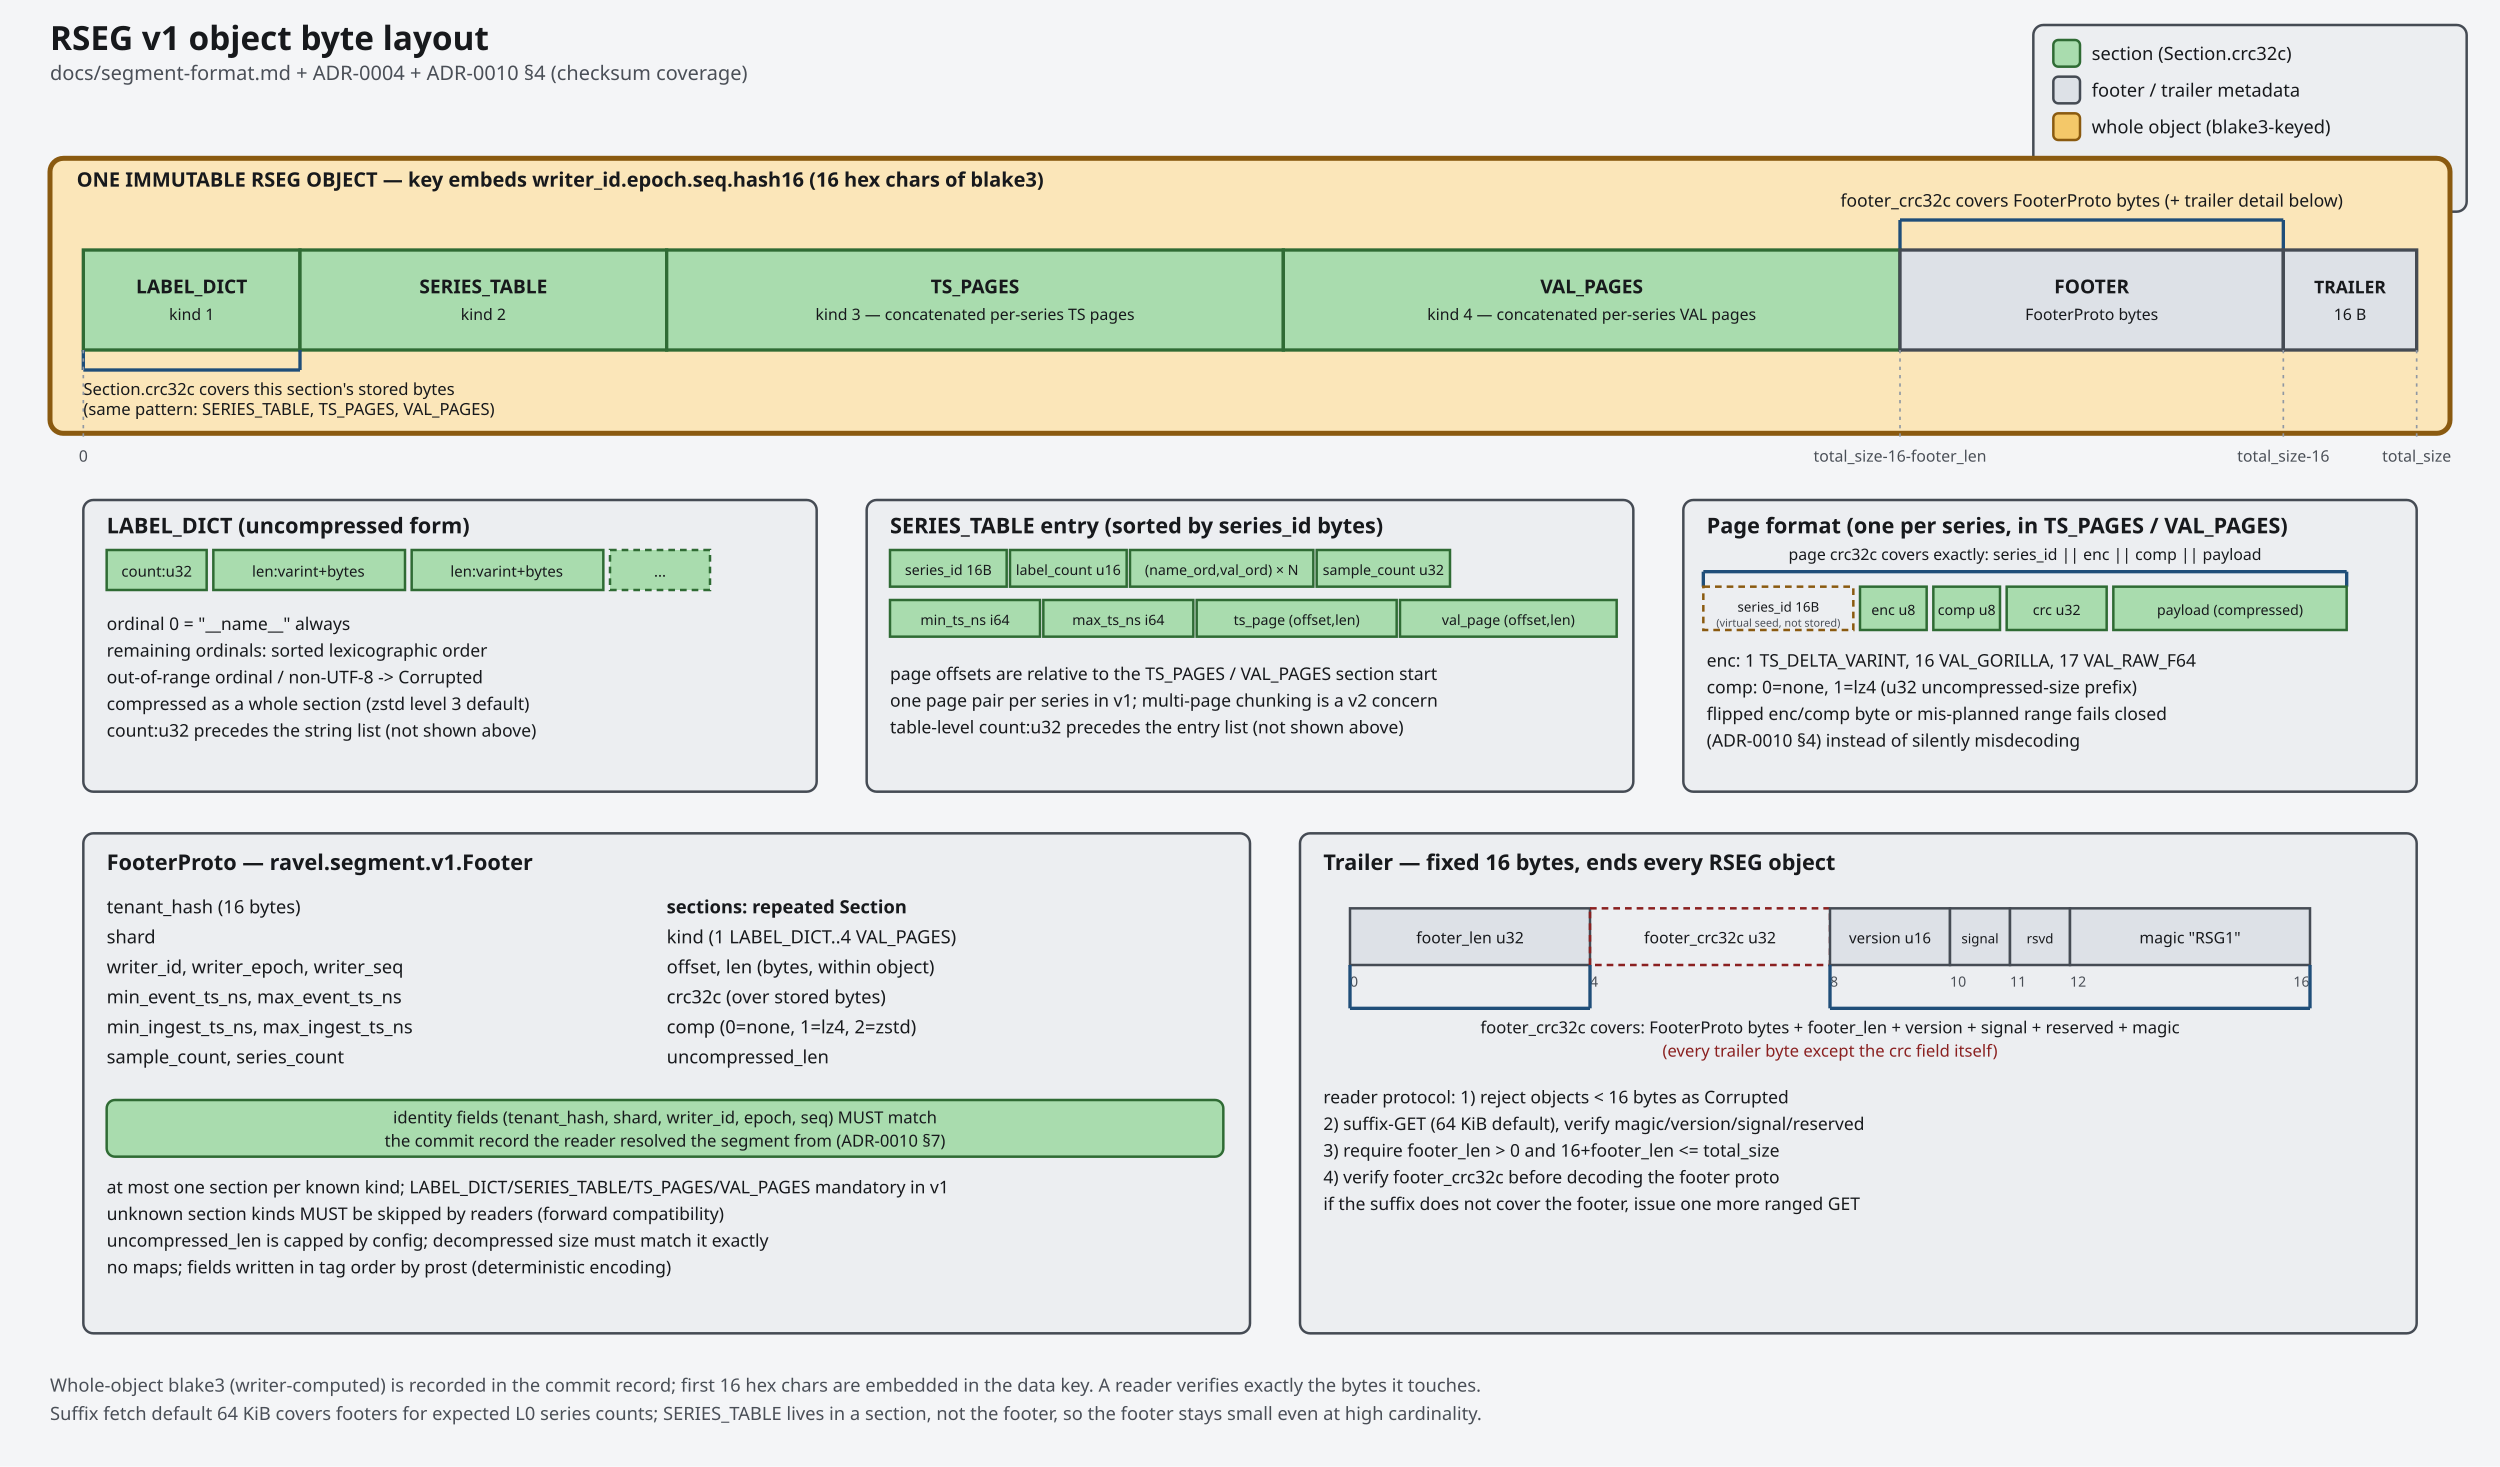
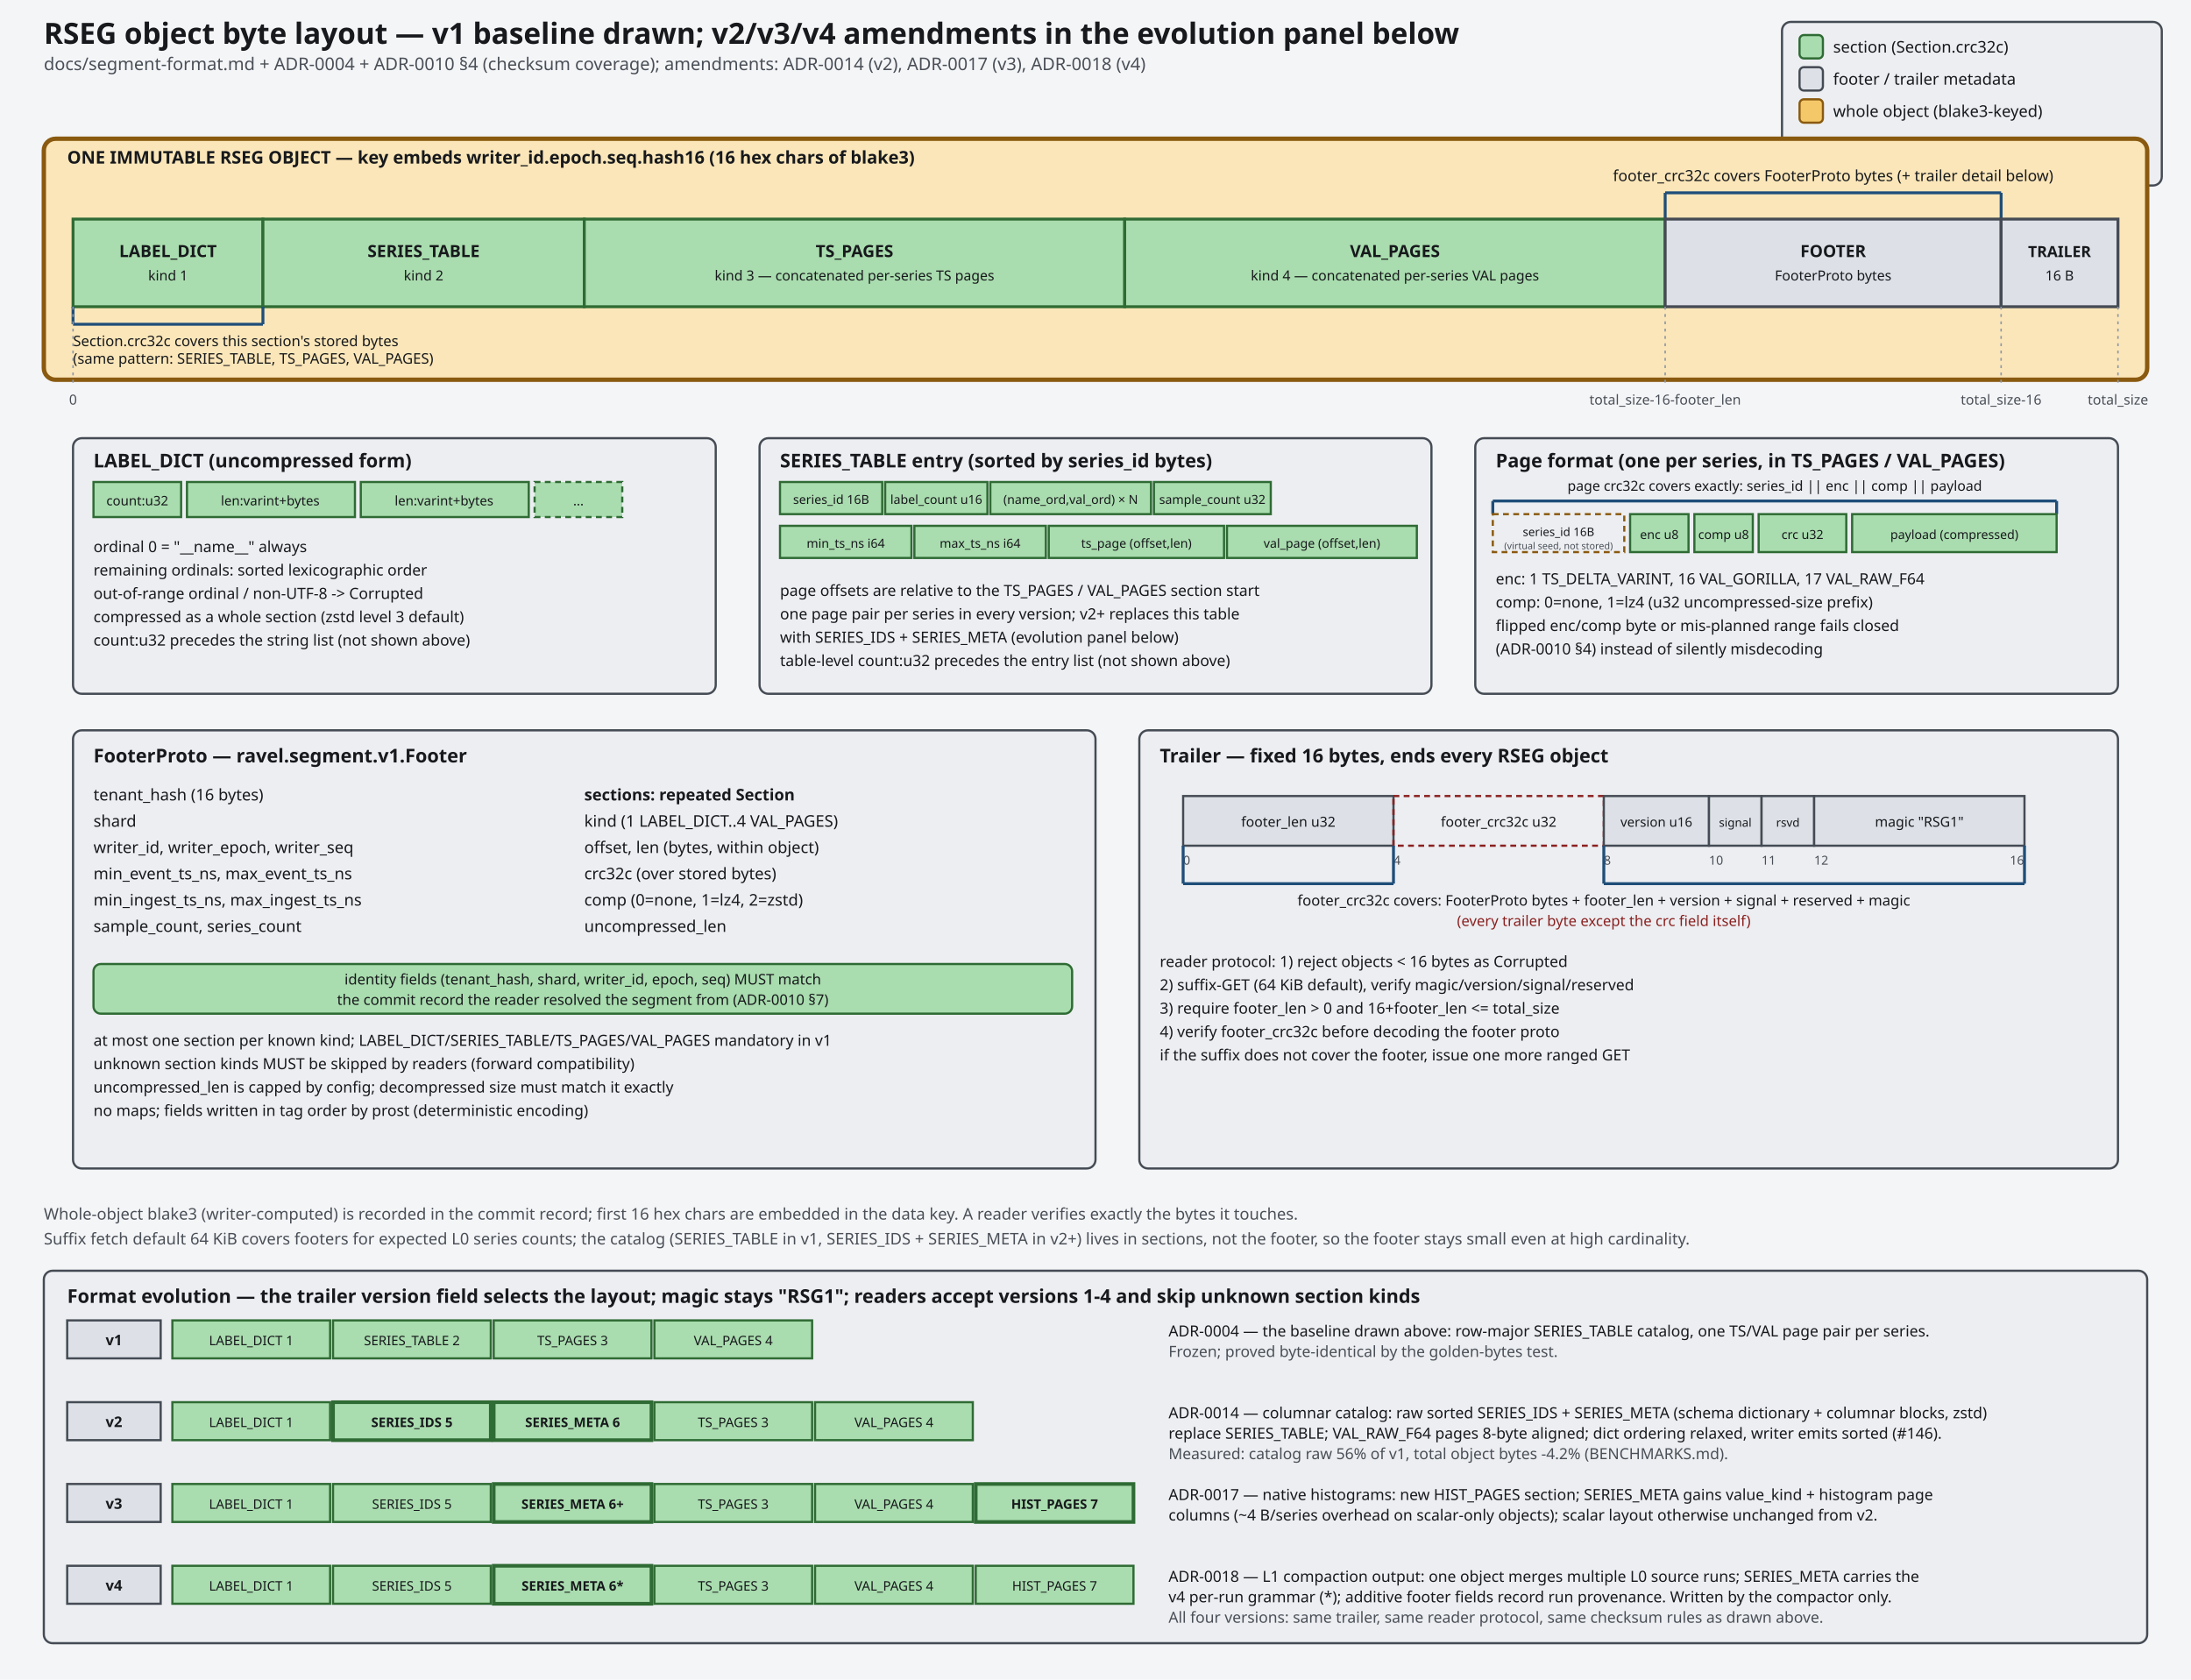
- <svg xmlns="http://www.w3.org/2000/svg" width="1500" height="880" viewBox="0 0 1500 880" font-family="system-ui, sans-serif">
-   <rect x="0" y="0" width="1500" height="880" fill="#f4f5f7" />
-   <text x="30" y="30" font-size="20" font-weight="bold" fill="#17191c">RSEG v1 object byte layout</text>
-   <text x="30" y="48" font-size="12" fill="#4a4f57">docs/segment-format.md + ADR-0004 + ADR-0010 §4 (checksum coverage)</text>
+ <svg xmlns="http://www.w3.org/2000/svg" width="1500" height="1150" viewBox="0 0 1500 1150" font-family="system-ui, sans-serif">
+   <rect x="0" y="0" width="1500" height="1150" fill="#f4f5f7" />
+   <text x="30" y="30" font-size="20" font-weight="bold" fill="#17191c">RSEG object byte layout — v1 baseline drawn; v2/v3/v4 amendments in the evolution panel below</text>
+   <text x="30" y="48" font-size="12" fill="#4a4f57">docs/segment-format.md + ADR-0004 + ADR-0010 §4 (checksum coverage); amendments: ADR-0014 (v2), ADR-0017 (v3), ADR-0018 (v4)</text>
  <g>
    <rect x="1220" y="15" width="260" height="112" rx="6" fill="#eceef1" stroke="#454b54" stroke-width="1.5" />
    <rect x="1232" y="24" width="16" height="16" rx="3" fill="#a9dcae" stroke="#2f6b34" stroke-width="1.5" />
    <text x="1255" y="36" font-size="11" fill="#17191c">section (Section.crc32c)</text>
    <rect x="1232" y="46" width="16" height="16" rx="3" fill="#dde1e7" stroke="#454b54" stroke-width="1.5" />
    <text x="1255" y="58" font-size="11" fill="#17191c">footer / trailer metadata</text>
    <rect x="1232" y="68" width="16" height="16" rx="3" fill="#f4c869" stroke="#8a5a10" stroke-width="1.5" />
    <text x="1255" y="80" font-size="11" fill="#17191c">whole object (blake3-keyed)</text>
    <line x1="1232" y1="98" x2="1248" y2="98" stroke="#1f4e79" stroke-width="2" />
    <text x="1255" y="102" font-size="11" fill="#17191c">crc coverage bracket</text>
    <rect x="1232" y="108" width="16" height="12" rx="2" fill="none" stroke="#8a2020" stroke-width="1.5" stroke-dasharray="3,2" />
    <text x="1255" y="118" font-size="11" fill="#17191c">excluded from that crc</text>
  </g>
  <rect x="30" y="95" width="1440" height="165" rx="8" fill="#fbe6b9" stroke="#8a5a10" stroke-width="3" />
  <text x="46" y="112" font-size="12" font-weight="bold" fill="#17191c">ONE IMMUTABLE RSEG OBJECT — key embeds writer_id.epoch.seq.hash16 (16 hex chars of blake3)</text>
  <line x1="1140" y1="132" x2="1370" y2="132" stroke="#1f4e79" stroke-width="2" />
  <line x1="1140" y1="132" x2="1140" y2="150" stroke="#1f4e79" stroke-width="2" />
  <line x1="1370" y1="132" x2="1370" y2="150" stroke="#1f4e79" stroke-width="2" />
  <text x="1255" y="124" font-size="10.5" text-anchor="middle" fill="#17191c">footer_crc32c covers FooterProto bytes (+ trailer detail below)</text>
  <g>
    <rect x="50" y="150" width="130" height="60" fill="#a9dcae" stroke="#2f6b34" stroke-width="2" />
    <text x="115" y="176" font-size="11.5" font-weight="bold" text-anchor="middle" fill="#17191c">LABEL_DICT</text>
    <text x="115" y="192" font-size="9.5" text-anchor="middle" fill="#17191c">kind 1</text>
    <rect x="180" y="150" width="220" height="60" fill="#a9dcae" stroke="#2f6b34" stroke-width="2" />
    <text x="290" y="176" font-size="11.5" font-weight="bold" text-anchor="middle" fill="#17191c">SERIES_TABLE</text>
    <text x="290" y="192" font-size="9.5" text-anchor="middle" fill="#17191c">kind 2</text>
    <rect x="400" y="150" width="370" height="60" fill="#a9dcae" stroke="#2f6b34" stroke-width="2" />
    <text x="585" y="176" font-size="11.5" font-weight="bold" text-anchor="middle" fill="#17191c">TS_PAGES</text>
    <text x="585" y="192" font-size="9.5" text-anchor="middle" fill="#17191c">kind 3 — concatenated per-series TS pages</text>
    <rect x="770" y="150" width="370" height="60" fill="#a9dcae" stroke="#2f6b34" stroke-width="2" />
    <text x="955" y="176" font-size="11.5" font-weight="bold" text-anchor="middle" fill="#17191c">VAL_PAGES</text>
    <text x="955" y="192" font-size="9.5" text-anchor="middle" fill="#17191c">kind 4 — concatenated per-series VAL pages</text>
    <rect x="1140" y="150" width="230" height="60" fill="#dde1e7" stroke="#454b54" stroke-width="2" />
    <text x="1255" y="176" font-size="11.5" font-weight="bold" text-anchor="middle" fill="#17191c">FOOTER</text>
    <text x="1255" y="192" font-size="9.5" text-anchor="middle" fill="#17191c">FooterProto bytes</text>
    <rect x="1370" y="150" width="80" height="60" fill="#dde1e7" stroke="#454b54" stroke-width="2" />
    <text x="1410" y="176" font-size="10.5" font-weight="bold" text-anchor="middle" fill="#17191c">TRAILER</text>
    <text x="1410" y="192" font-size="9.5" text-anchor="middle" fill="#17191c">16 B</text>
  </g>
  <line x1="50" y1="222" x2="180" y2="222" stroke="#1f4e79" stroke-width="2" />
  <line x1="50" y1="210" x2="50" y2="222" stroke="#1f4e79" stroke-width="2" />
  <line x1="180" y1="210" x2="180" y2="222" stroke="#1f4e79" stroke-width="2" />
  <text x="50" y="237" font-size="10" fill="#17191c">Section.crc32c covers this section's stored bytes</text>
  <text x="50" y="249" font-size="10" fill="#17191c">(same pattern: SERIES_TABLE, TS_PAGES, VAL_PAGES)</text>
  <line x1="50" y1="210" x2="50" y2="265" stroke="#9098a3" stroke-width="1" stroke-dasharray="2,3" />
  <text x="50" y="277" font-size="9.5" text-anchor="middle" fill="#4a4f57">0</text>
  <line x1="1140" y1="210" x2="1140" y2="265" stroke="#9098a3" stroke-width="1" stroke-dasharray="2,3" />
  <text x="1140" y="277" font-size="9.5" text-anchor="middle" fill="#4a4f57">total_size-16-footer_len</text>
  <line x1="1370" y1="210" x2="1370" y2="265" stroke="#9098a3" stroke-width="1" stroke-dasharray="2,3" />
  <text x="1370" y="277" font-size="9.5" text-anchor="middle" fill="#4a4f57">total_size-16</text>
  <line x1="1450" y1="210" x2="1450" y2="265" stroke="#9098a3" stroke-width="1" stroke-dasharray="2,3" />
  <text x="1450" y="277" font-size="9.5" text-anchor="middle" fill="#4a4f57">total_size</text>
  <rect x="50" y="300" width="440" height="175" rx="6" fill="#eceef1" stroke="#454b54" stroke-width="1.5" />
  <text x="64" y="320" font-size="13" font-weight="bold" fill="#17191c">LABEL_DICT (uncompressed form)</text>
  <rect x="64" y="330" width="60" height="24" fill="#a9dcae" stroke="#2f6b34" stroke-width="1.5" />
  <text x="94" y="346" font-size="9" text-anchor="middle" fill="#17191c">count:u32</text>
  <rect x="128" y="330" width="115" height="24" fill="#a9dcae" stroke="#2f6b34" stroke-width="1.5" />
  <text x="185" y="346" font-size="9" text-anchor="middle" fill="#17191c">len:varint+bytes</text>
  <rect x="247" y="330" width="115" height="24" fill="#a9dcae" stroke="#2f6b34" stroke-width="1.5" />
  <text x="304" y="346" font-size="9" text-anchor="middle" fill="#17191c">len:varint+bytes</text>
  <rect x="366" y="330" width="60" height="24" fill="#a9dcae" stroke="#2f6b34" stroke-width="1.5" stroke-dasharray="4,3" />
  <text x="396" y="346" font-size="9" text-anchor="middle" fill="#17191c">...</text>
  <text x="64" y="378" font-size="10.5" fill="#17191c">ordinal 0 = "__name__" always</text>
  <text x="64" y="394" font-size="10.5" fill="#17191c">remaining ordinals: sorted lexicographic order</text>
  <text x="64" y="410" font-size="10.5" fill="#17191c">out-of-range ordinal / non-UTF-8 -&gt; Corrupted</text>
  <text x="64" y="426" font-size="10.5" fill="#17191c">compressed as a whole section (zstd level 3 default)</text>
  <text x="64" y="442" font-size="10.5" fill="#17191c">count:u32 precedes the string list (not shown above)</text>
  <rect x="520" y="300" width="460" height="175" rx="6" fill="#eceef1" stroke="#454b54" stroke-width="1.5" />
  <text x="534" y="320" font-size="13" font-weight="bold" fill="#17191c">SERIES_TABLE entry (sorted by series_id bytes)</text>
  <rect x="534" y="330" width="70" height="22" fill="#a9dcae" stroke="#2f6b34" stroke-width="1.5" />
  <text x="569" y="345" font-size="8.5" text-anchor="middle" fill="#17191c">series_id 16B</text>
  <rect x="606" y="330" width="70" height="22" fill="#a9dcae" stroke="#2f6b34" stroke-width="1.5" />
  <text x="641" y="345" font-size="8.5" text-anchor="middle" fill="#17191c">label_count u16</text>
  <rect x="678" y="330" width="110" height="22" fill="#a9dcae" stroke="#2f6b34" stroke-width="1.5" />
  <text x="733" y="345" font-size="8.5" text-anchor="middle" fill="#17191c">(name_ord,val_ord) × N</text>
  <rect x="790" y="330" width="80" height="22" fill="#a9dcae" stroke="#2f6b34" stroke-width="1.5" />
  <text x="830" y="345" font-size="8.5" text-anchor="middle" fill="#17191c">sample_count u32</text>
  <rect x="534" y="360" width="90" height="22" fill="#a9dcae" stroke="#2f6b34" stroke-width="1.5" />
  <text x="579" y="375" font-size="8.5" text-anchor="middle" fill="#17191c">min_ts_ns i64</text>
  <rect x="626" y="360" width="90" height="22" fill="#a9dcae" stroke="#2f6b34" stroke-width="1.5" />
  <text x="671" y="375" font-size="8.5" text-anchor="middle" fill="#17191c">max_ts_ns i64</text>
  <rect x="718" y="360" width="120" height="22" fill="#a9dcae" stroke="#2f6b34" stroke-width="1.5" />
  <text x="778" y="375" font-size="8.5" text-anchor="middle" fill="#17191c">ts_page (offset,len)</text>
  <rect x="840" y="360" width="130" height="22" fill="#a9dcae" stroke="#2f6b34" stroke-width="1.5" />
  <text x="905" y="375" font-size="8.5" text-anchor="middle" fill="#17191c">val_page (offset,len)</text>
  <text x="534" y="408" font-size="10.5" fill="#17191c">page offsets are relative to the TS_PAGES / VAL_PAGES section start</text>
-   <text x="534" y="424" font-size="10.5" fill="#17191c">one page pair per series in v1; multi-page chunking is a v2 concern</text>
-   <text x="534" y="440" font-size="10.5" fill="#17191c">table-level count:u32 precedes the entry list (not shown above)</text>
+   <text x="534" y="424" font-size="10.5" fill="#17191c">one page pair per series in every version; v2+ replaces this table</text>
+   <text x="534" y="440" font-size="10.5" fill="#17191c">with SERIES_IDS + SERIES_META (evolution panel below)</text>
+   <text x="534" y="456" font-size="10.5" fill="#17191c">table-level count:u32 precedes the entry list (not shown above)</text>
  <rect x="1010" y="300" width="440" height="175" rx="6" fill="#eceef1" stroke="#454b54" stroke-width="1.5" />
  <text x="1024" y="320" font-size="13" font-weight="bold" fill="#17191c">Page format (one per series, in TS_PAGES / VAL_PAGES)</text>
  <line x1="1022" y1="343" x2="1408" y2="343" stroke="#1f4e79" stroke-width="2" />
  <line x1="1022" y1="343" x2="1022" y2="352" stroke="#1f4e79" stroke-width="2" />
  <line x1="1408" y1="343" x2="1408" y2="352" stroke="#1f4e79" stroke-width="2" />
  <text x="1215" y="336" font-size="9.5" text-anchor="middle" fill="#17191c">page crc32c covers exactly: series_id || enc || comp || payload</text>
  <rect x="1022" y="352" width="90" height="26" fill="none" stroke="#8a5a10" stroke-width="1.5" stroke-dasharray="4,3" />
  <text x="1067" y="367" font-size="8" text-anchor="middle" fill="#17191c">series_id 16B</text>
  <text x="1067" y="376" font-size="6.5" text-anchor="middle" fill="#4a4f57">(virtual seed, not stored)</text>
  <rect x="1116" y="352" width="40" height="26" fill="#a9dcae" stroke="#2f6b34" stroke-width="1.5" />
  <text x="1136" y="369" font-size="8.5" text-anchor="middle" fill="#17191c">enc u8</text>
  <rect x="1160" y="352" width="40" height="26" fill="#a9dcae" stroke="#2f6b34" stroke-width="1.5" />
  <text x="1180" y="369" font-size="8.5" text-anchor="middle" fill="#17191c">comp u8</text>
  <rect x="1204" y="352" width="60" height="26" fill="#a9dcae" stroke="#2f6b34" stroke-width="1.5" />
  <text x="1234" y="369" font-size="8.5" text-anchor="middle" fill="#17191c">crc u32</text>
  <rect x="1268" y="352" width="140" height="26" fill="#a9dcae" stroke="#2f6b34" stroke-width="1.5" stroke-dasharray="0" />
  <text x="1338" y="369" font-size="8.5" text-anchor="middle" fill="#17191c">payload (compressed)</text>
  <text x="1024" y="400" font-size="10.5" fill="#17191c">enc: 1 TS_DELTA_VARINT, 16 VAL_GORILLA, 17 VAL_RAW_F64</text>
  <text x="1024" y="416" font-size="10.5" fill="#17191c">comp: 0=none, 1=lz4 (u32 uncompressed-size prefix)</text>
  <text x="1024" y="432" font-size="10.5" fill="#17191c">flipped enc/comp byte or mis-planned range fails closed</text>
  <text x="1024" y="448" font-size="10.5" fill="#17191c">(ADR-0010 §4) instead of silently misdecoding</text>
  <rect x="50" y="500" width="700" height="300" rx="6" fill="#eceef1" stroke="#454b54" stroke-width="1.5" />
  <text x="64" y="522" font-size="13" font-weight="bold" fill="#17191c">FooterProto — ravel.segment.v1.Footer</text>
  <text x="64" y="548" font-size="11" fill="#17191c">tenant_hash (16 bytes)</text>
  <text x="64" y="566" font-size="11" fill="#17191c">shard</text>
  <text x="64" y="584" font-size="11" fill="#17191c">writer_id, writer_epoch, writer_seq</text>
  <text x="64" y="602" font-size="11" fill="#17191c">min_event_ts_ns, max_event_ts_ns</text>
  <text x="64" y="620" font-size="11" fill="#17191c">min_ingest_ts_ns, max_ingest_ts_ns</text>
  <text x="64" y="638" font-size="11" fill="#17191c">sample_count, series_count</text>
  <text x="400" y="548" font-size="11" font-weight="bold" fill="#17191c">sections: repeated Section</text>
  <text x="400" y="566" font-size="11" fill="#17191c">kind (1 LABEL_DICT..4 VAL_PAGES)</text>
  <text x="400" y="584" font-size="11" fill="#17191c">offset, len (bytes, within object)</text>
  <text x="400" y="602" font-size="11" fill="#17191c">crc32c (over stored bytes)</text>
  <text x="400" y="620" font-size="11" fill="#17191c">comp (0=none, 1=lz4, 2=zstd)</text>
  <text x="400" y="638" font-size="11" fill="#17191c">uncompressed_len</text>
  <rect x="64" y="660" width="670" height="34" rx="5" fill="#a9dcae" stroke="#2f6b34" stroke-width="1.5" />
  <text x="399" y="674" font-size="10" text-anchor="middle" fill="#17191c">identity fields (tenant_hash, shard, writer_id, epoch, seq) MUST match</text>
  <text x="399" y="688" font-size="10" text-anchor="middle" fill="#17191c">the commit record the reader resolved the segment from (ADR-0010 §7)</text>
  <text x="64" y="716" font-size="10.5" fill="#17191c">at most one section per known kind; LABEL_DICT/SERIES_TABLE/TS_PAGES/VAL_PAGES mandatory in v1</text>
  <text x="64" y="732" font-size="10.5" fill="#17191c">unknown section kinds MUST be skipped by readers (forward compatibility)</text>
  <text x="64" y="748" font-size="10.5" fill="#17191c">uncompressed_len is capped by config; decompressed size must match it exactly</text>
  <text x="64" y="764" font-size="10.5" fill="#17191c">no maps; fields written in tag order by prost (deterministic encoding)</text>
  <rect x="780" y="500" width="670" height="300" rx="6" fill="#eceef1" stroke="#454b54" stroke-width="1.5" />
  <text x="794" y="522" font-size="13" font-weight="bold" fill="#17191c">Trailer — fixed 16 bytes, ends every RSEG object</text>
  <rect x="810" y="545" width="144" height="34" fill="#dde1e7" stroke="#454b54" stroke-width="1.5" />
  <text x="882" y="566" font-size="9.5" text-anchor="middle" fill="#17191c">footer_len u32</text>
  <rect x="954" y="545" width="144" height="34" fill="none" stroke="#8a2020" stroke-width="1.5" stroke-dasharray="4,3" />
  <text x="1026" y="566" font-size="9.5" text-anchor="middle" fill="#17191c">footer_crc32c u32</text>
  <rect x="1098" y="545" width="72" height="34" fill="#dde1e7" stroke="#454b54" stroke-width="1.5" />
  <text x="1134" y="566" font-size="9" text-anchor="middle" fill="#17191c">version u16</text>
  <rect x="1170" y="545" width="36" height="34" fill="#dde1e7" stroke="#454b54" stroke-width="1.5" />
  <text x="1188" y="566" font-size="8" text-anchor="middle" fill="#17191c">signal</text>
  <rect x="1206" y="545" width="36" height="34" fill="#dde1e7" stroke="#454b54" stroke-width="1.5" />
  <text x="1224" y="566" font-size="8" text-anchor="middle" fill="#17191c">rsvd</text>
  <rect x="1242" y="545" width="144" height="34" fill="#dde1e7" stroke="#454b54" stroke-width="1.5" />
  <text x="1314" y="566" font-size="9.5" text-anchor="middle" fill="#17191c">magic "RSG1"</text>
  <text x="810" y="592" font-size="8.5" fill="#4a4f57">0</text>
  <text x="954" y="592" font-size="8.5" fill="#4a4f57">4</text>
  <text x="1098" y="592" font-size="8.5" fill="#4a4f57">8</text>
  <text x="1170" y="592" font-size="8.5" fill="#4a4f57">10</text>
  <text x="1206" y="592" font-size="8.5" fill="#4a4f57">11</text>
  <text x="1242" y="592" font-size="8.5" fill="#4a4f57">12</text>
  <text x="1376" y="592" font-size="8.5" fill="#4a4f57">16</text>
  <line x1="810" y1="605" x2="954" y2="605" stroke="#1f4e79" stroke-width="2" />
  <line x1="1098" y1="605" x2="1386" y2="605" stroke="#1f4e79" stroke-width="2" />
  <line x1="810" y1="579" x2="810" y2="605" stroke="#1f4e79" stroke-width="2" />
  <line x1="954" y1="579" x2="954" y2="605" stroke="#1f4e79" stroke-width="2" />
  <line x1="1098" y1="579" x2="1098" y2="605" stroke="#1f4e79" stroke-width="2" />
  <line x1="1386" y1="579" x2="1386" y2="605" stroke="#1f4e79" stroke-width="2" />
  <text x="1098" y="620" font-size="10" text-anchor="middle" fill="#17191c">footer_crc32c covers: FooterProto bytes + footer_len + version + signal + reserved + magic</text>
  <text x="1098" y="634" font-size="10" text-anchor="middle" fill="#8a2020">(every trailer byte except the crc field itself)</text>
  <text x="794" y="662" font-size="10.5" fill="#17191c">reader protocol: 1) reject objects &lt; 16 bytes as Corrupted</text>
  <text x="794" y="678" font-size="10.5" fill="#17191c">2) suffix-GET (64 KiB default), verify magic/version/signal/reserved</text>
  <text x="794" y="694" font-size="10.5" fill="#17191c">3) require footer_len &gt; 0 and 16+footer_len &lt;= total_size</text>
  <text x="794" y="710" font-size="10.5" fill="#17191c">4) verify footer_crc32c before decoding the footer proto</text>
  <text x="794" y="726" font-size="10.5" fill="#17191c">if the suffix does not cover the footer, issue one more ranged GET</text>
  <text x="30" y="835" font-size="11" fill="#4a4f57">Whole-object blake3 (writer-computed) is recorded in the commit record; first 16 hex chars are embedded in the data key. A reader verifies exactly the bytes it touches.</text>
-   <text x="30" y="852" font-size="11" fill="#4a4f57">Suffix fetch default 64 KiB covers footers for expected L0 series counts; SERIES_TABLE lives in a section, not the footer, so the footer stays small even at high cardinality.</text>
+   <text x="30" y="852" font-size="11" fill="#4a4f57">Suffix fetch default 64 KiB covers footers for expected L0 series counts; the catalog (SERIES_TABLE in v1, SERIES_IDS + SERIES_META in v2+) lives in sections, not the footer, so the footer stays small even at high cardinality.</text>
+   <rect x="30" y="870" width="1440" height="255" rx="6" fill="#eceef1" stroke="#454b54" stroke-width="1.5" />
+   <text x="46" y="892" font-size="13" font-weight="bold" fill="#17191c">Format evolution — the trailer version field selects the layout; magic stays "RSG1"; readers accept versions 1-4 and skip unknown section kinds</text>
+   <rect x="46" y="904" width="64" height="26" fill="#dde1e7" stroke="#454b54" stroke-width="1.5" />
+   <text x="78" y="921" font-size="10" font-weight="bold" text-anchor="middle" fill="#17191c">v1</text>
+   <rect x="118" y="904" width="108" height="26" fill="#a9dcae" stroke="#2f6b34" stroke-width="1.5" />
+   <text x="172" y="921" font-size="9" text-anchor="middle" fill="#17191c">LABEL_DICT 1</text>
+   <rect x="228" y="904" width="108" height="26" fill="#a9dcae" stroke="#2f6b34" stroke-width="1.5" />
+   <text x="282" y="921" font-size="9" text-anchor="middle" fill="#17191c">SERIES_TABLE 2</text>
+   <rect x="338" y="904" width="108" height="26" fill="#a9dcae" stroke="#2f6b34" stroke-width="1.5" />
+   <text x="392" y="921" font-size="9" text-anchor="middle" fill="#17191c">TS_PAGES 3</text>
+   <rect x="448" y="904" width="108" height="26" fill="#a9dcae" stroke="#2f6b34" stroke-width="1.5" />
+   <text x="502" y="921" font-size="9" text-anchor="middle" fill="#17191c">VAL_PAGES 4</text>
+   <text x="800" y="915" font-size="10.5" fill="#17191c">ADR-0004 — the baseline drawn above: row-major SERIES_TABLE catalog, one TS/VAL page pair per series.</text>
+   <text x="800" y="929" font-size="10.5" fill="#4a4f57">Frozen; proved byte-identical by the golden-bytes test.</text>
+   <rect x="46" y="960" width="64" height="26" fill="#dde1e7" stroke="#454b54" stroke-width="1.5" />
+   <text x="78" y="977" font-size="10" font-weight="bold" text-anchor="middle" fill="#17191c">v2</text>
+   <rect x="118" y="960" width="108" height="26" fill="#a9dcae" stroke="#2f6b34" stroke-width="1.5" />
+   <text x="172" y="977" font-size="9" text-anchor="middle" fill="#17191c">LABEL_DICT 1</text>
+   <rect x="228" y="960" width="108" height="26" fill="#a9dcae" stroke="#2f6b34" stroke-width="2.5" />
+   <text x="282" y="977" font-size="9" font-weight="bold" text-anchor="middle" fill="#17191c">SERIES_IDS 5</text>
+   <rect x="338" y="960" width="108" height="26" fill="#a9dcae" stroke="#2f6b34" stroke-width="2.5" />
+   <text x="392" y="977" font-size="9" font-weight="bold" text-anchor="middle" fill="#17191c">SERIES_META 6</text>
+   <rect x="448" y="960" width="108" height="26" fill="#a9dcae" stroke="#2f6b34" stroke-width="1.5" />
+   <text x="502" y="977" font-size="9" text-anchor="middle" fill="#17191c">TS_PAGES 3</text>
+   <rect x="558" y="960" width="108" height="26" fill="#a9dcae" stroke="#2f6b34" stroke-width="1.5" />
+   <text x="612" y="977" font-size="9" text-anchor="middle" fill="#17191c">VAL_PAGES 4</text>
+   <text x="800" y="971" font-size="10.5" fill="#17191c">ADR-0014 — columnar catalog: raw sorted SERIES_IDS + SERIES_META (schema dictionary + columnar blocks, zstd)</text>
+   <text x="800" y="985" font-size="10.5" fill="#17191c">replace SERIES_TABLE; VAL_RAW_F64 pages 8-byte aligned; dict ordering relaxed, writer emits sorted (#146).</text>
+   <text x="800" y="999" font-size="10.5" fill="#4a4f57">Measured: catalog raw 56% of v1, total object bytes -4.2% (BENCHMARKS.md).</text>
+   <rect x="46" y="1016" width="64" height="26" fill="#dde1e7" stroke="#454b54" stroke-width="1.5" />
+   <text x="78" y="1033" font-size="10" font-weight="bold" text-anchor="middle" fill="#17191c">v3</text>
+   <rect x="118" y="1016" width="108" height="26" fill="#a9dcae" stroke="#2f6b34" stroke-width="1.5" />
+   <text x="172" y="1033" font-size="9" text-anchor="middle" fill="#17191c">LABEL_DICT 1</text>
+   <rect x="228" y="1016" width="108" height="26" fill="#a9dcae" stroke="#2f6b34" stroke-width="1.5" />
+   <text x="282" y="1033" font-size="9" text-anchor="middle" fill="#17191c">SERIES_IDS 5</text>
+   <rect x="338" y="1016" width="108" height="26" fill="#a9dcae" stroke="#2f6b34" stroke-width="2.5" />
+   <text x="392" y="1033" font-size="9" font-weight="bold" text-anchor="middle" fill="#17191c">SERIES_META 6+</text>
+   <rect x="448" y="1016" width="108" height="26" fill="#a9dcae" stroke="#2f6b34" stroke-width="1.5" />
+   <text x="502" y="1033" font-size="9" text-anchor="middle" fill="#17191c">TS_PAGES 3</text>
+   <rect x="558" y="1016" width="108" height="26" fill="#a9dcae" stroke="#2f6b34" stroke-width="1.5" />
+   <text x="612" y="1033" font-size="9" text-anchor="middle" fill="#17191c">VAL_PAGES 4</text>
+   <rect x="668" y="1016" width="108" height="26" fill="#a9dcae" stroke="#2f6b34" stroke-width="2.5" />
+   <text x="722" y="1033" font-size="9" font-weight="bold" text-anchor="middle" fill="#17191c">HIST_PAGES 7</text>
+   <text x="800" y="1027" font-size="10.5" fill="#17191c">ADR-0017 — native histograms: new HIST_PAGES section; SERIES_META gains value_kind + histogram page</text>
+   <text x="800" y="1041" font-size="10.5" fill="#17191c">columns (~4 B/series overhead on scalar-only objects); scalar layout otherwise unchanged from v2.</text>
+   <rect x="46" y="1072" width="64" height="26" fill="#dde1e7" stroke="#454b54" stroke-width="1.5" />
+   <text x="78" y="1089" font-size="10" font-weight="bold" text-anchor="middle" fill="#17191c">v4</text>
+   <rect x="118" y="1072" width="108" height="26" fill="#a9dcae" stroke="#2f6b34" stroke-width="1.5" />
+   <text x="172" y="1089" font-size="9" text-anchor="middle" fill="#17191c">LABEL_DICT 1</text>
+   <rect x="228" y="1072" width="108" height="26" fill="#a9dcae" stroke="#2f6b34" stroke-width="1.5" />
+   <text x="282" y="1089" font-size="9" text-anchor="middle" fill="#17191c">SERIES_IDS 5</text>
+   <rect x="338" y="1072" width="108" height="26" fill="#a9dcae" stroke="#2f6b34" stroke-width="2.5" />
+   <text x="392" y="1089" font-size="9" font-weight="bold" text-anchor="middle" fill="#17191c">SERIES_META 6*</text>
+   <rect x="448" y="1072" width="108" height="26" fill="#a9dcae" stroke="#2f6b34" stroke-width="1.5" />
+   <text x="502" y="1089" font-size="9" text-anchor="middle" fill="#17191c">TS_PAGES 3</text>
+   <rect x="558" y="1072" width="108" height="26" fill="#a9dcae" stroke="#2f6b34" stroke-width="1.5" />
+   <text x="612" y="1089" font-size="9" text-anchor="middle" fill="#17191c">VAL_PAGES 4</text>
+   <rect x="668" y="1072" width="108" height="26" fill="#a9dcae" stroke="#2f6b34" stroke-width="1.5" />
+   <text x="722" y="1089" font-size="9" text-anchor="middle" fill="#17191c">HIST_PAGES 7</text>
+   <text x="800" y="1083" font-size="10.5" fill="#17191c">ADR-0018 — L1 compaction output: one object merges multiple L0 source runs; SERIES_META carries the</text>
+   <text x="800" y="1097" font-size="10.5" fill="#17191c">v4 per-run grammar (*); additive footer fields record run provenance. Written by the compactor only.</text>
+   <text x="800" y="1111" font-size="10.5" fill="#4a4f57">All four versions: same trailer, same reader protocol, same checksum rules as drawn above.</text>
</svg>
